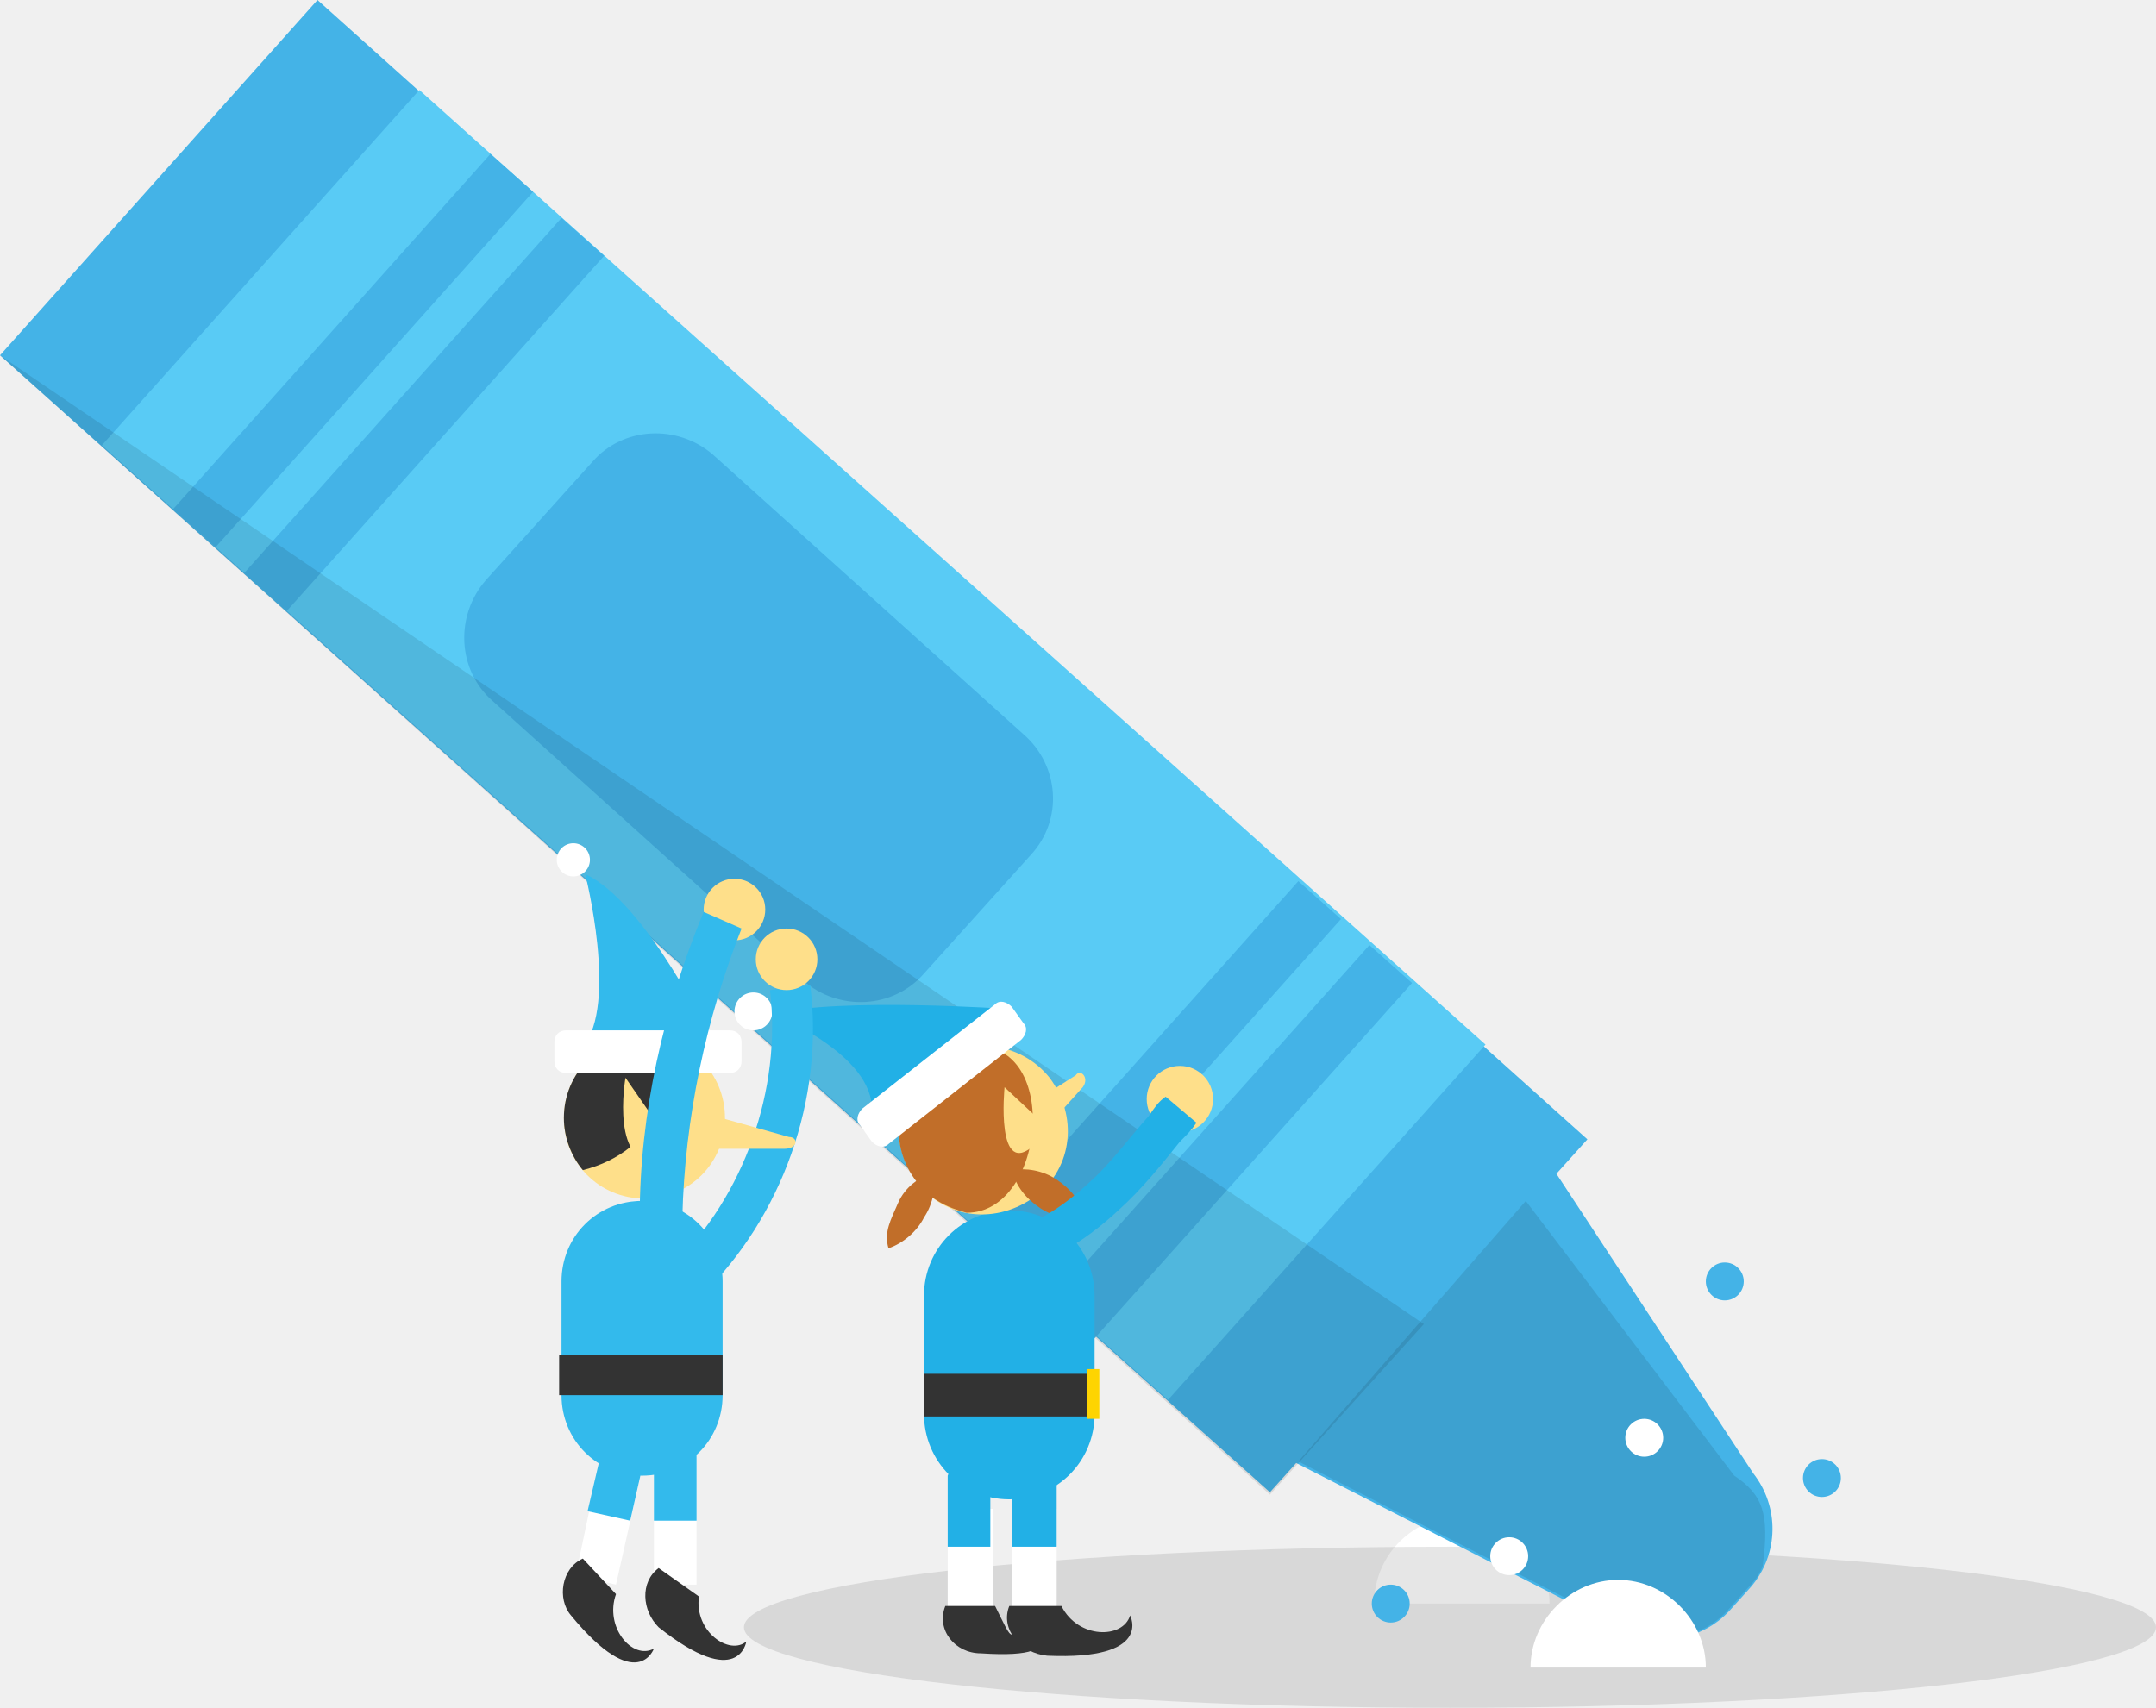
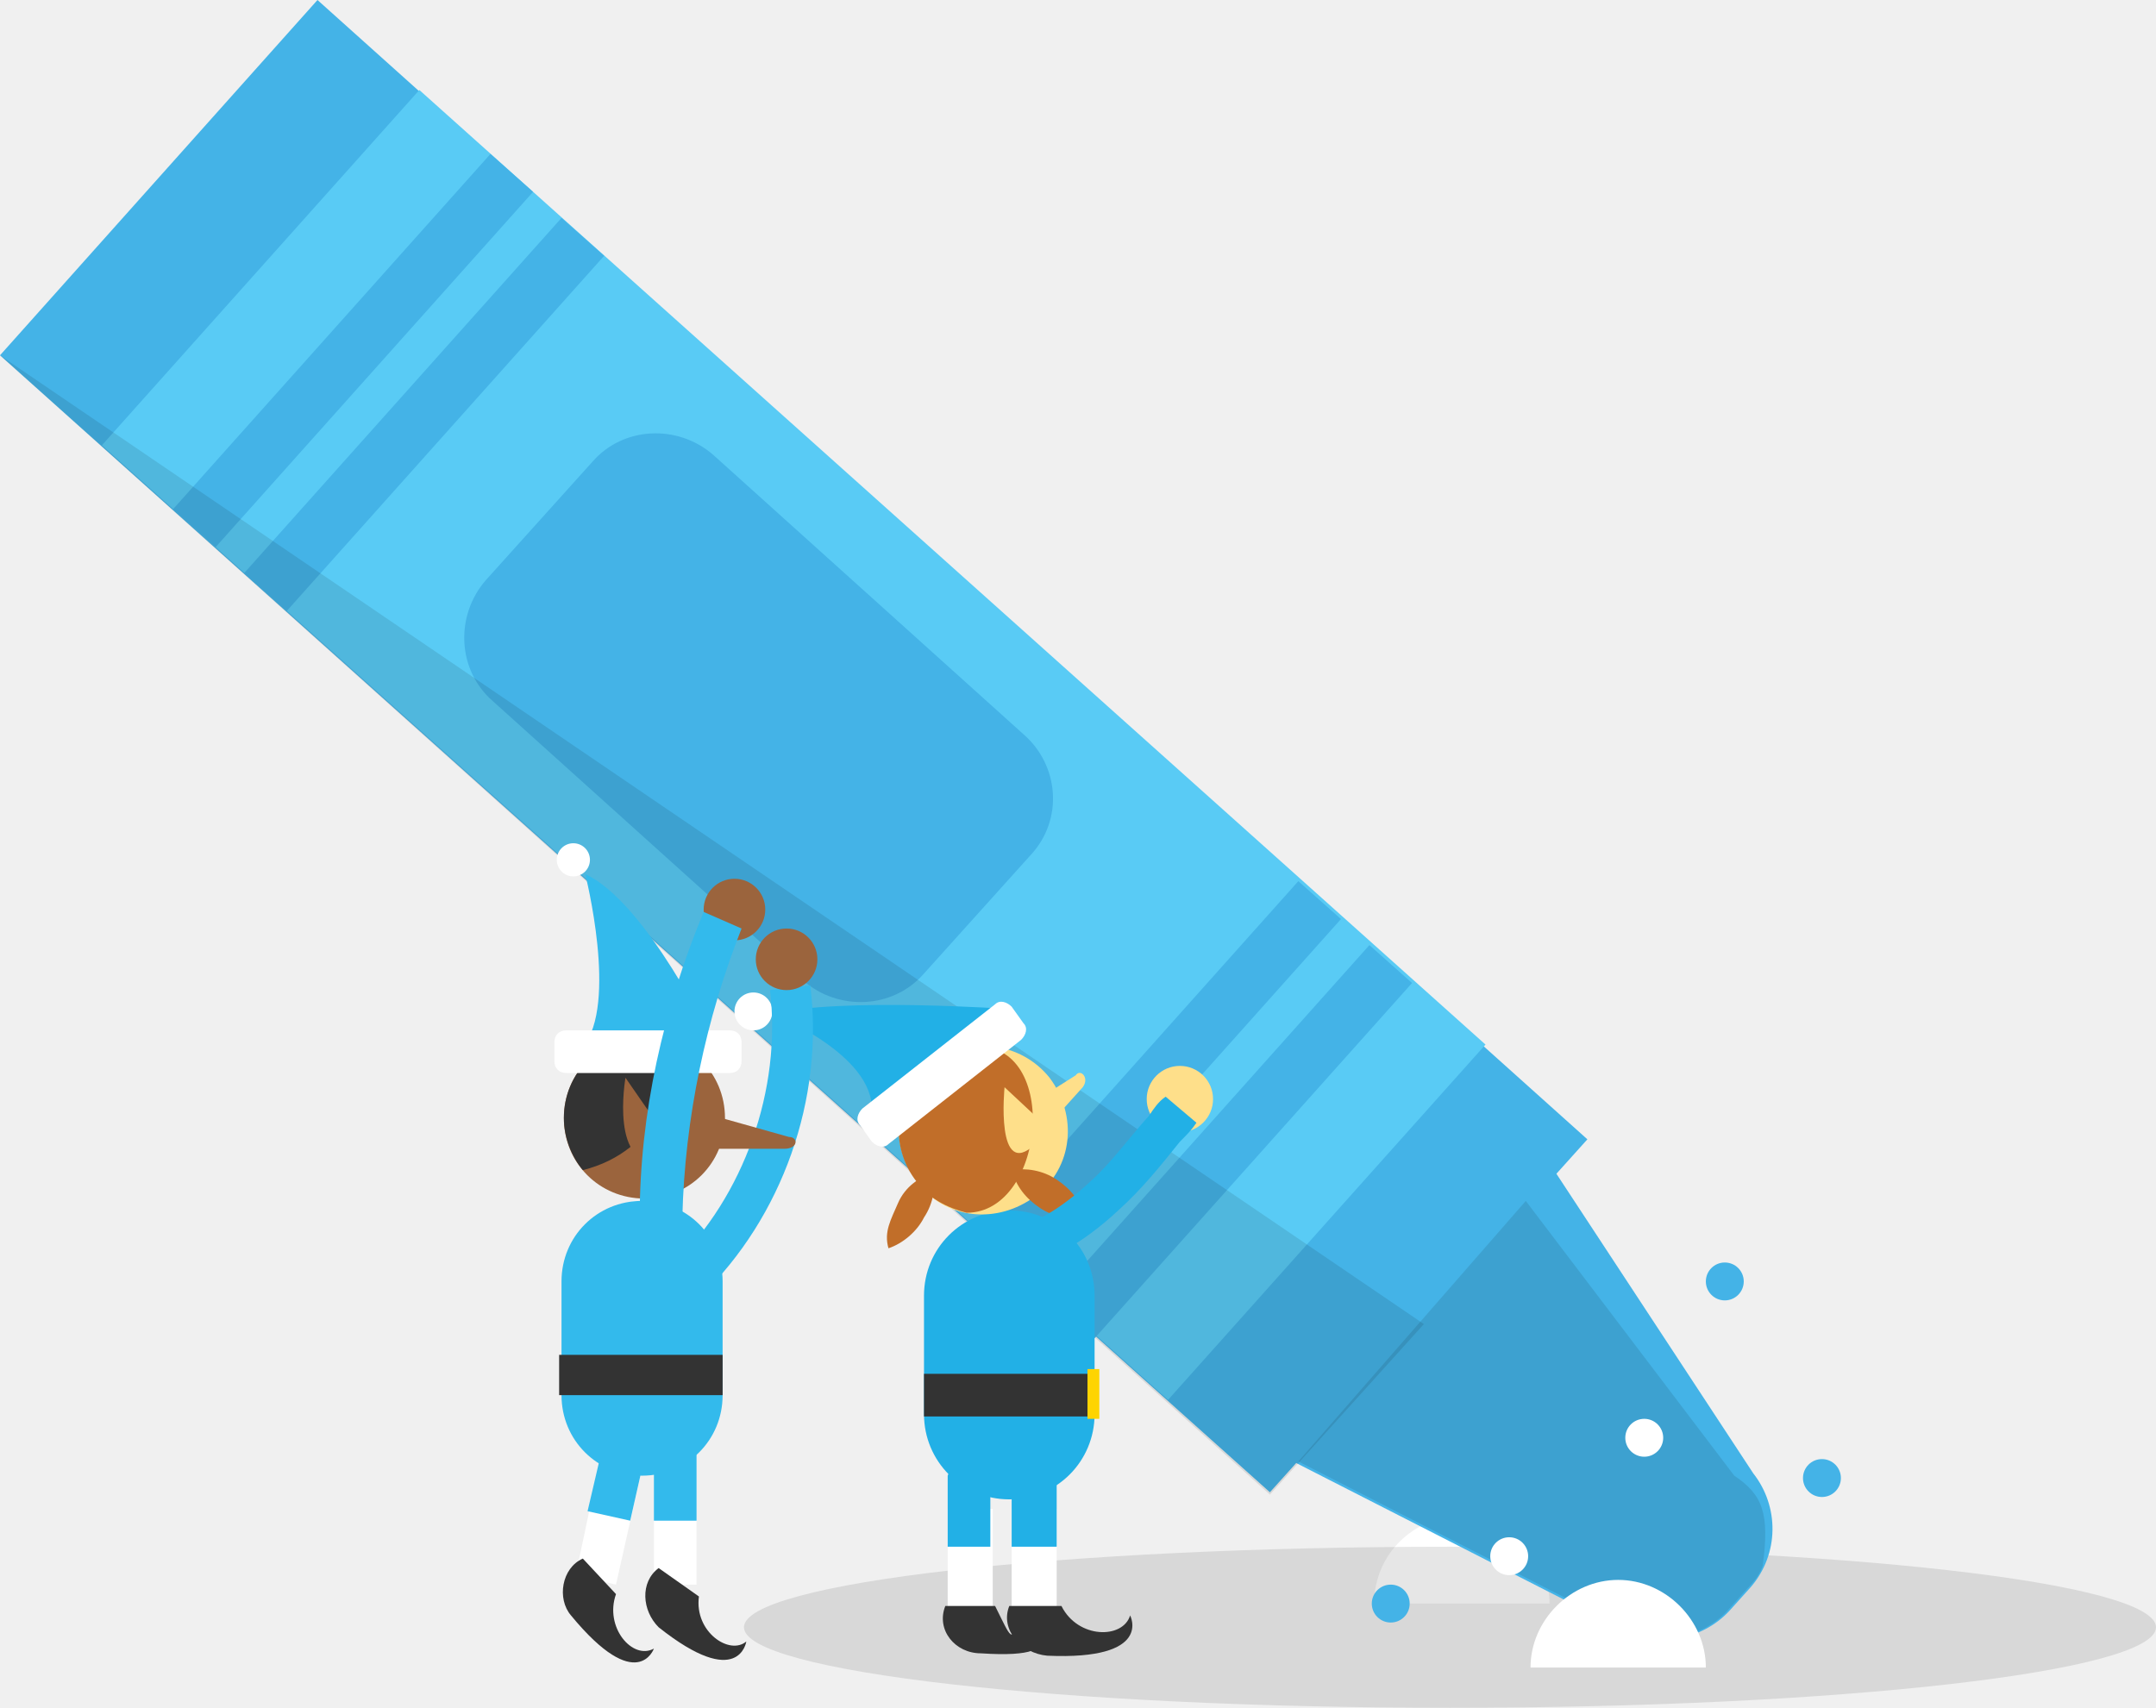
- <svg xmlns="http://www.w3.org/2000/svg" id="Layer_1" viewBox="0 0 91 72.1">
-   <style>.st0{fill:#fff}.st1{opacity:.1;fill:#010101;enable-background:new}.st2{fill:#44b3e7}.st3{fill:#59cbf5}.st4{fill:#fedf8a}.st5{fill:#22b0e6}.st6{fill:#333}.st7{fill:#fed401}.st8{fill:#c16e29}.st9{fill:#33baec}</style>
+ <svg xmlns="http://www.w3.org/2000/svg" id="Layer_1" width="91" height="72.1" viewBox="0 0 91 72.1">
+   <style>.st0{fill:#fff}.st1{opacity:.1;fill:#010101;enable-background:new}.st2{fill:#44b3e7}.st3{fill:#59cbf5}.st4{fill:#fedf8a}.st5{fill:#22b0e6}.st6{fill:#333}.st7{fill:#fed401}.st8{fill:#c16e29}.st9{fill:#33baec}.st10{fill:#9b643d}</style>
  <path class="st0" d="M65.4 67.7c0-2-1.7-3.7-3.7-3.7S58 65.6 58 67.7" />
  <ellipse class="st1" cx="61.2" cy="68.7" rx="29.8" ry="3.4" />
  <path class="st2" d="M73.9 67l-.9 1c-1.2 1.3-3.2 1.6-4.7.7l-14.7-7.5L65 48.5l9 13.7c1.1 1.4 1.1 3.4-.1 4.8z" />
  <path class="st2" d="M0 15L13.4 0 67 48.1 53.6 63 0 15z" />
  <path class="st3" d="M4.3 18.8l13.4-15 45 40.3-13.4 15-45-40.3z" />
  <path class="st2" d="M10.3 24.2l13.4-15 1.8 1.6-13.4 15-1.8-1.6zm-3-2.7l13.4-15 1.8 1.6-13.4 15-1.8-1.6zm37.1 33.4l13.4-15 1.8 1.6-13.4 15-1.8-1.6zm-3-2.7l13.4-15 1.8 1.6-13.4 15-1.8-1.6zm2.1-16.1l-4.5 5c-1.3 1.5-3.6 1.6-5.1.3L20.8 29.6c-1.5-1.3-1.6-3.6-.3-5.1l4.5-5c1.3-1.5 3.6-1.6 5.1-.3L43.2 31c1.5 1.3 1.7 3.6.3 5.1z" />
  <path class="st1" d="M0 15l60.1 40.9-6.5 7.2L0 15z" />
  <path class="st1" d="M64.4 50.7l-9.6 11 13.5 6.9c1.5.9 3.5.7 4.7-.7l.9-1c.2-.2.4-.5.5-.8.3-2.2 0-3-1.2-3.8l-8.8-11.6z" />
  <circle class="st4" cx="42.7" cy="47.7" r="1.4" />
  <path class="st5" d="M46.2 59.7c0 2-1.6 3.6-3.6 3.6S39 61.7 39 59.7v-5c0-2 1.6-3.6 3.6-3.6s3.6 1.6 3.6 3.6v5z" />
  <path class="st0" d="M44.6 63.7v4.4h-1.9v-4.4" />
  <path class="st5" d="M43.2 61.3c1.2 0 1.4.6 1.4 1.3v2.7h-1.9v-3l.5-1z" />
  <path class="st6" d="M42.6 67.8h2.2c.7 1.4 2.6 1.4 2.9.4 0 0 1 1.9-3.5 1.7-1.1-.1-2-1.1-1.6-2.1z" />
  <path class="st0" d="M41.9 63.7v4.4H40v-4.4" />
  <path class="st5" d="M40.4 61.3c1.2 0 1.4.6 1.4 1.3v2.7H40v-3l.4-1z" />
  <path class="st6" d="M39.9 67.8H42c.7 1.4.7 1.6 1 .5 0 0 2.9 1.8-1.6 1.5-1.1 0-1.9-1-1.5-2zM39 58h7.2v1.8H39V58z" />
  <path class="st7" d="M45.9 57.8h.5v2.1h-.5v-2.1z" />
  <circle class="st4" cx="49.8" cy="46.4" r="1.4" />
  <path class="st4" d="M42.4 47.3l3-1.9c.2-.3.6.1.3.5l-2.7 3-.6-1.6z" />
  <path class="st5" d="M42.6 42.6s-7.1-.5-10 .2c0 0 4.3 1.7 4.2 4.1l5.8-4.3z" />
  <path class="st4" d="M44.3 45.5c1.2 1.6 1 3.8-.6 5s-3.8 1-5-.6-1-3.8.6-5 3.8-.9 5 .6z" />
  <path class="st8" d="M40.9 44.2c-.6.1-1.1.3-1.6.7-1.6 1.2-1.8 3.5-.6 5 .5.7 1.3 1.1 2.1 1.3 3.4 0 4-7.5.1-7z" />
  <path class="st8" d="M45.8 51.4c-.6.1-1.3 0-1.9-.4-.6-.4-1-.9-1.2-1.6.6-.1 1.3 0 1.9.4.6.4 1 .9 1.2 1.6zm-8.3 1.3c.6-.2 1.2-.7 1.5-1.3.4-.6.5-1.3.4-1.9-.6.2-1.2.6-1.5 1.3s-.6 1.2-.4 1.9z" />
  <path class="st4" d="M43.9 47.3l-1.5-1.4s-.4 4 1.3 2.4l.2-1z" />
  <path class="st0" d="M43.2 43.2c.2.2.1.5-.1.7l-5.6 4.4c-.2.2-.5.1-.7-.1l-.5-.7c-.2-.2-.1-.5.1-.7l5.6-4.4c.2-.2.5-.1.7.1l.5.7z" />
  <circle class="st0" cx="31.8" cy="42.7" r=".8" />
  <path class="st5" d="M42.5 53.7l-.3-1.7c1.3-.2 2.5-.9 3.8-2.1.9-.8 1.6-1.8 2.5-2.8.2-.3.4-.6.7-.8l1.3 1.1c-.2.3-.4.5-.7.8-.8 1-1.6 2-2.6 2.9-1.5 1.4-3.1 2.3-4.7 2.6z" />
  <path class="st0" d="M27.3 61.1L26 66.9l-1.7-.4 1.2-5.7" />
  <path class="st9" d="M29.6 54.7l-1.2-1.3c3-2.9 4.6-7.4 4.1-11.6l1.7-.2c.6 4.8-1.2 9.8-4.6 13.1z" />
  <path class="st0" d="M29.4 61v5.9h-1.8V61" />
  <path class="st7" d="M26.1 57h1.8v2h-1.8v-2z" />
  <path class="st0" d="M26.7 50.7h.7V60h-.7v-9.3z" />
  <circle class="st6" cx="25.7" cy="46.8" r=".6" />
  <circle class="st6" cx="28.5" cy="46.8" r=".6" />
-   <circle class="st4" cx="31" cy="38.4" r="1.3" />
-   <circle class="st4" cx="33.2" cy="40.5" r="1.3" />
+   <circle class="st10" cx="31" cy="38.4" r="1.3" />
+   <circle class="st10" cx="33.2" cy="40.5" r="1.3" />
  <path class="st9" d="M30.1 44s-2.8-5.9-5.4-7.1c0 0 1.4 5.5-.1 7.3l5.5-.2z" />
-   <path class="st4" d="M30.6 47.2c0 1.9-1.5 3.4-3.4 3.4s-3.4-1.5-3.4-3.4 1.5-3.4 3.4-3.4 3.4 1.5 3.4 3.4z" />
+   <path class="st10" d="M30.6 47.2c0 1.9-1.5 3.4-3.4 3.4s-3.4-1.5-3.4-3.4 1.5-3.4 3.4-3.4 3.4 1.5 3.4 3.4z" />
  <path class="st6" d="M28.8 44.2c-.5-.3-1-.4-1.6-.4-1.9 0-3.4 1.5-3.4 3.4 0 .8.3 1.6.8 2.2 3.2-.8 4-3.8 4.2-5.2z" />
-   <path class="st4" d="M28.2 48.1l-1.8-2.6s-.7 4 1.6 3.5l.2-.9zm1.9-1l3.2.9c.4 0 .4.5-.2.5h-3.9l.9-1.4z" />
+   <path class="st10" d="M28.2 48.1l-1.8-2.6s-.7 4 1.6 3.5l.2-.9zm1.9-1l3.2.9c.4 0 .4.5-.2.5h-3.9l.9-1.4z" />
  <path class="st0" d="M23.4 44.8c0 .3.2.5.5.5h6.9c.3 0 .5-.2.5-.5V44c0-.3-.2-.5-.5-.5h-6.9c-.3 0-.5.2-.5.5v.8z" />
  <path class="st9" d="M30.5 58.9c0 1.9-1.5 3.4-3.4 3.4s-3.4-1.5-3.4-3.4v-4.8c0-1.9 1.5-3.4 3.4-3.4s3.4 1.5 3.4 3.4v4.8z" />
  <path class="st9" d="M29.4 61v3.2h-1.8V61" />
  <path class="st6" d="M27.8 66.2l1.7 1.2c-.2 1.5 1.3 2.5 2 1.9 0 0-.3 2.1-3.7-.6-.7-.7-.8-1.9 0-2.5z" />
  <path class="st9" d="M27.3 61.1l-.7 3.1-1.8-.4.7-3" />
  <path class="st6" d="M24.6 65.8l1.4 1.5c-.5 1.4.7 2.8 1.6 2.3 0 0-.7 2-3.5-1.4-.6-.7-.4-2 .5-2.4zm-1-8.6h6.9v1.7h-6.9v-1.7z" />
  <circle class="st0" cx="24.2" cy="36.3" r=".7" />
-   <path class="st9" d="M28.8 51.4H27c0-4.4 1-8.8 2.7-12.9l1.6.7c-1.5 3.8-2.4 8-2.5 12.2z" />
+   <g>
+     <path class="st9" d="M28.8 51.4H27c0-4.4 1-8.8 2.7-12.9l1.6.7c-1.5 3.8-2.4 8-2.5 12.2z" />
+   </g>
  <path class="st0" d="M72 70.4c0-2-1.7-3.7-3.7-3.7s-3.7 1.7-3.7 3.7" />
  <circle class="st2" cx="76.9" cy="62.4" r=".8" />
  <circle class="st2" cx="58.7" cy="67.7" r=".8" />
  <circle class="st0" cx="63.7" cy="65.7" r=".8" />
  <circle class="st0" cx="69.4" cy="60.7" r=".8" />
  <circle class="st2" cx="72.8" cy="54.1" r=".8" />
</svg>
